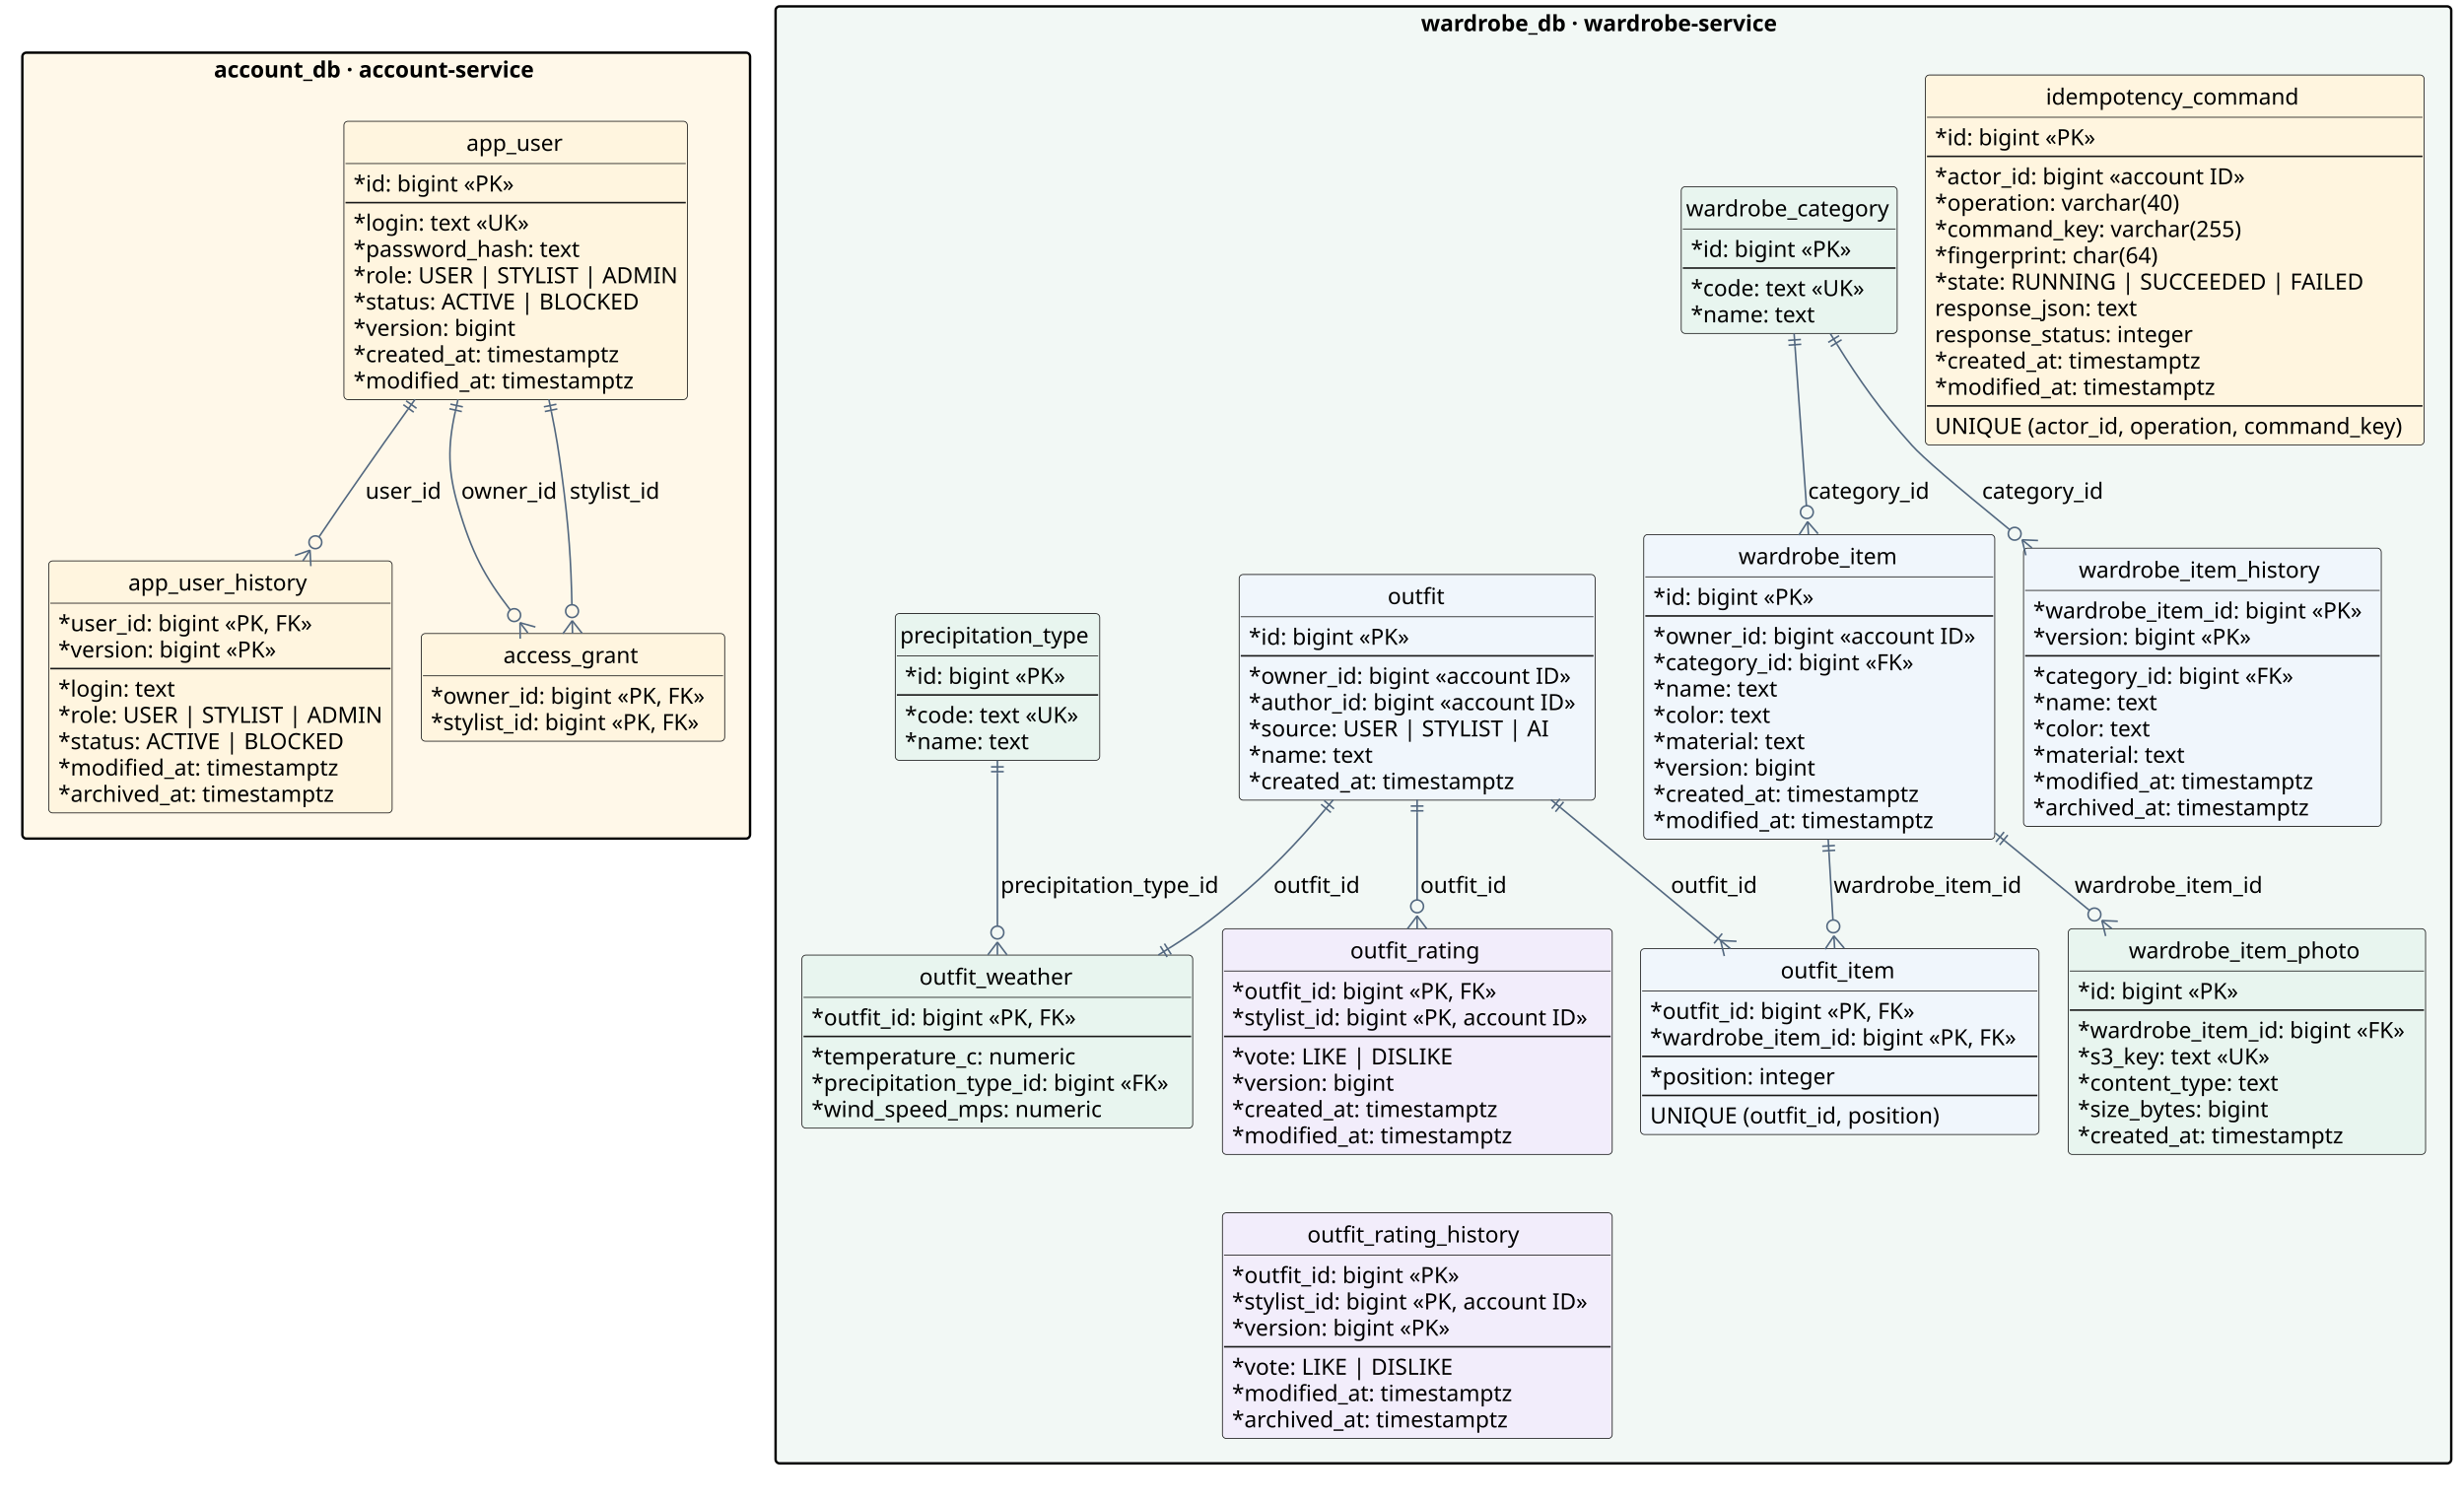
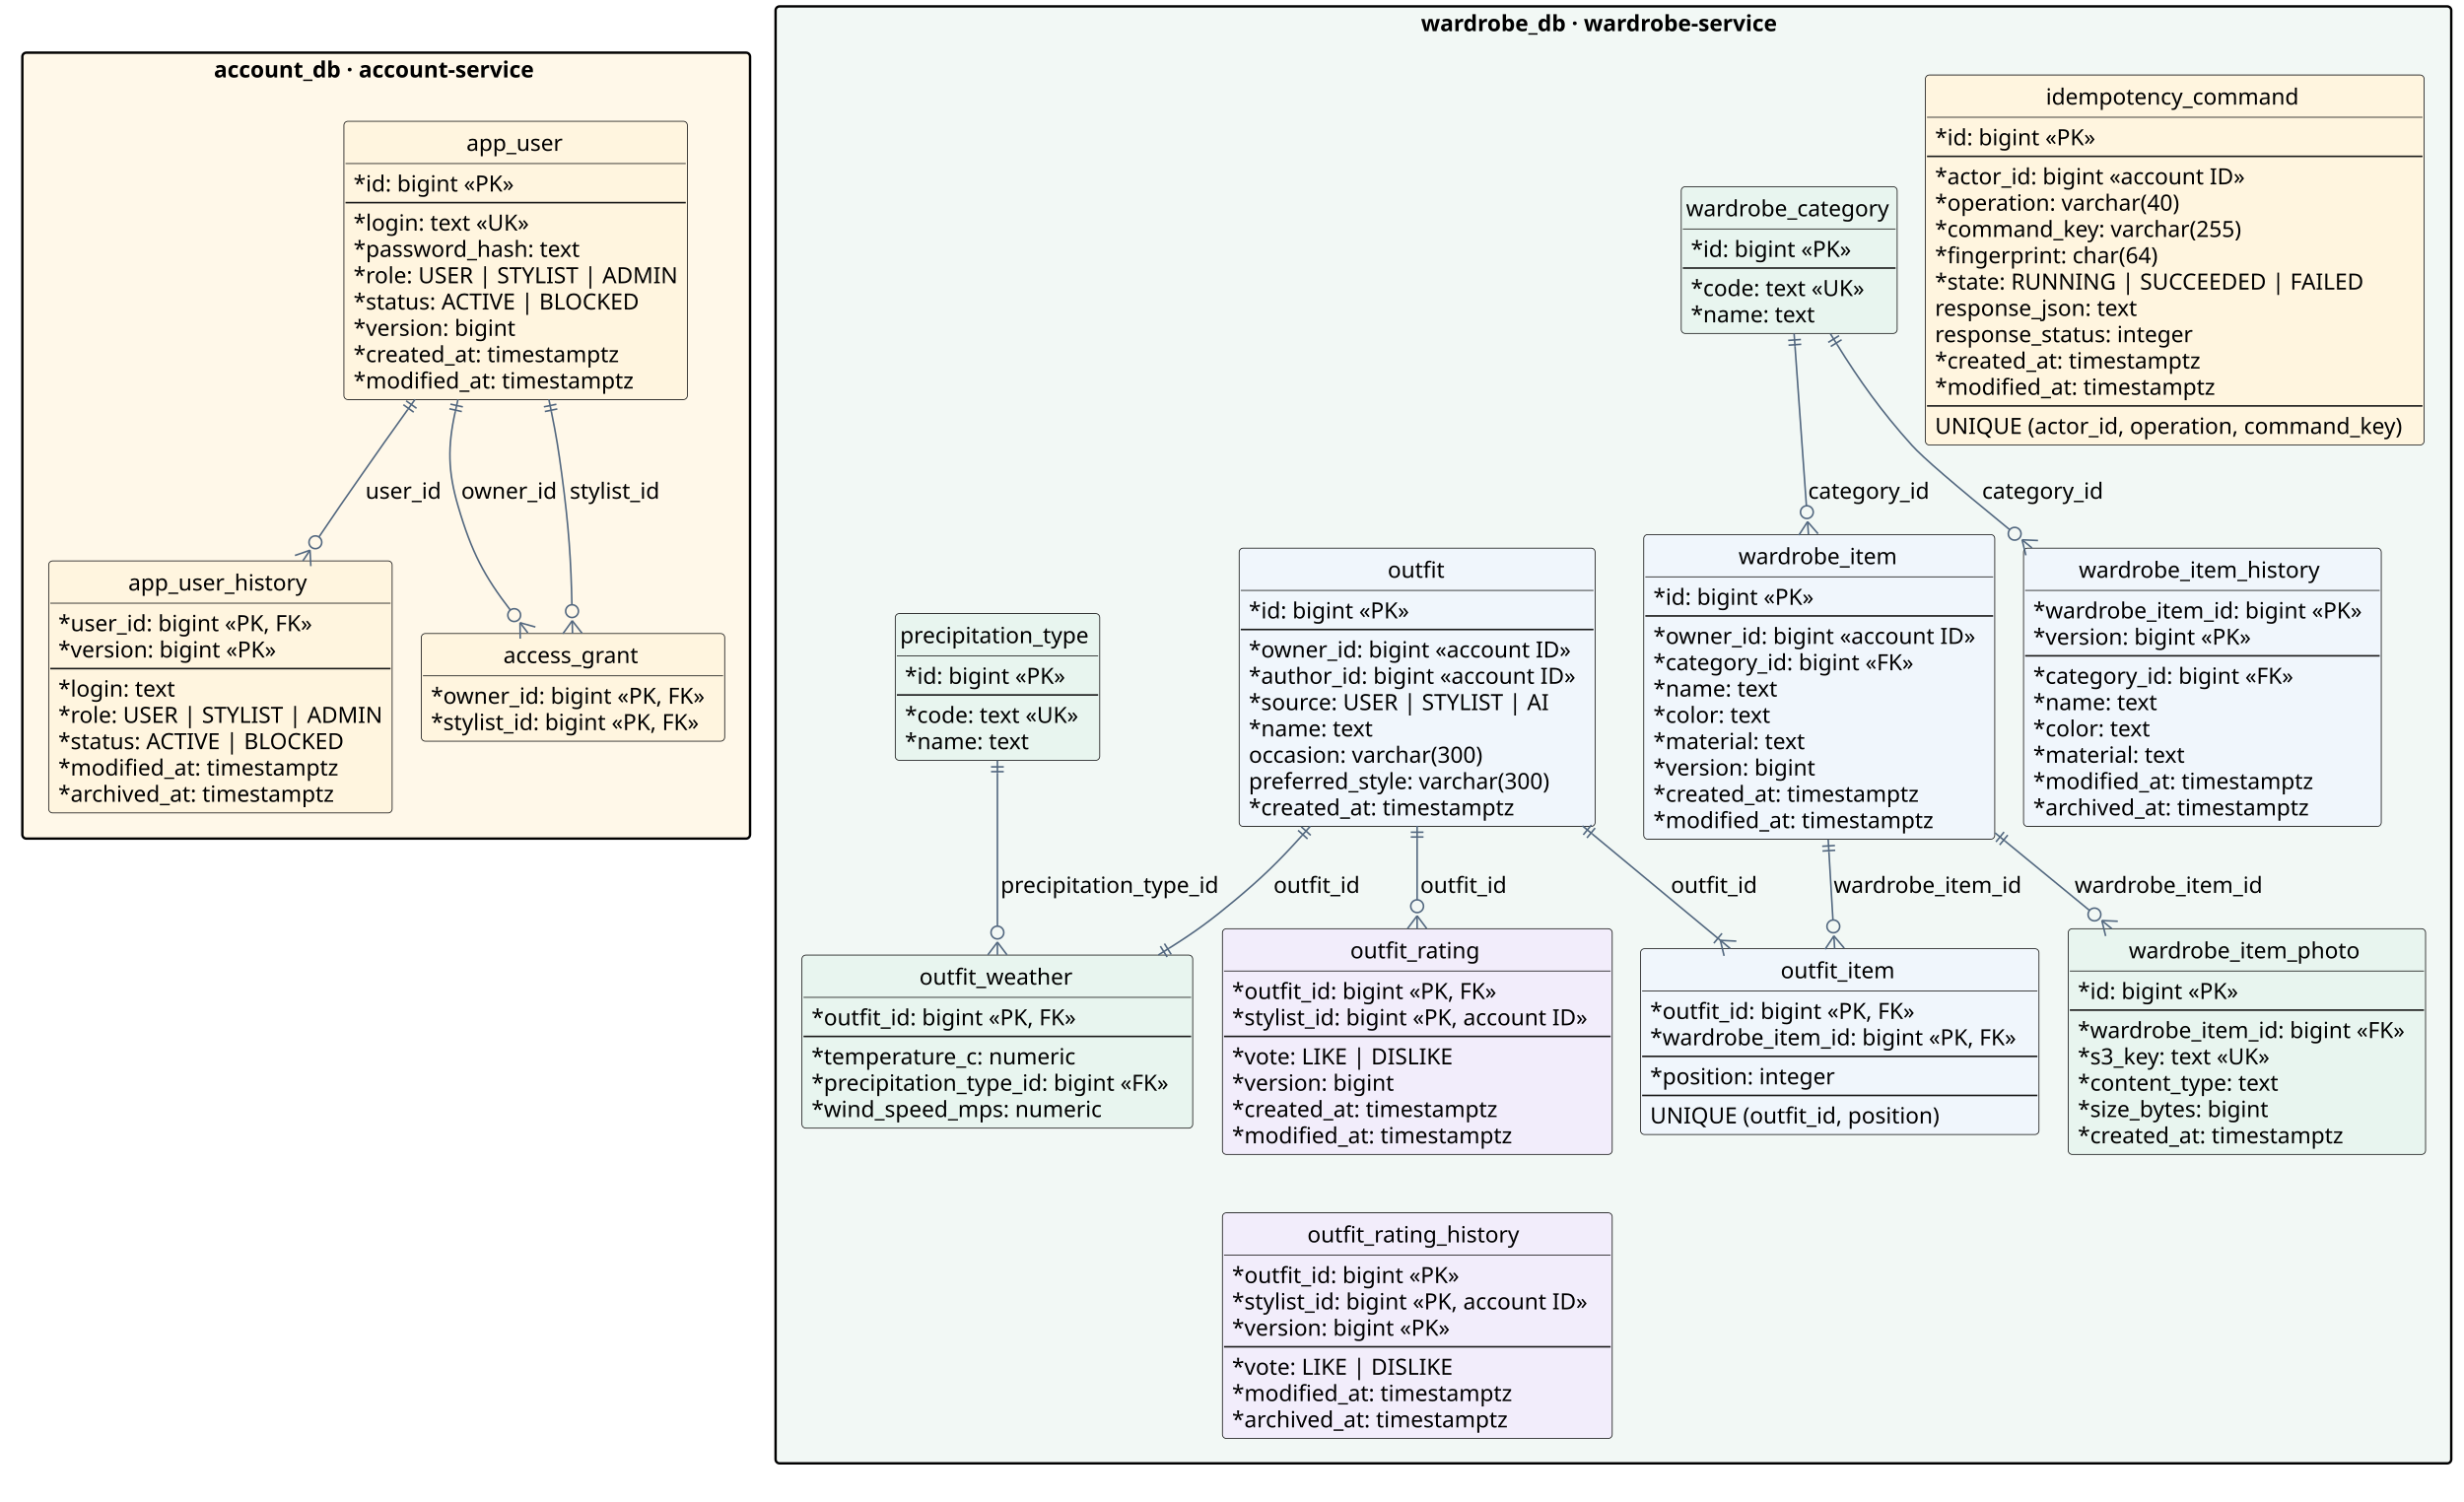
<svg xmlns="http://www.w3.org/2000/svg" version="1.1" data-diagram-type="CLASS" style="width:1544px;height:941px;background:#FFFFFF;" width="1544px" height="941px" viewBox="0 0 1544 941" zoomAndPan="magnify" preserveAspectRatio="none" contentStyleType="text/css">
  <defs />
  <g font-family="sans-serif" lengthAdjust="spacing">
    <g class="cluster" data-qualified-name="account" id="ent0001" data-source-line="14">
      <rect x="14" y="33" width="456" height="492.5" fill="#FFF8E9" style="stroke:#000;stroke-width:1.5;" rx="2.5" ry="2.5" />
      <text x="134.033" y="48.535" fill="#000" font-size="14" textLength="215.934" font-weight="700">account_db · account-service</text>
    </g>
    <g class="cluster" data-qualified-name="wardrobe" id="ent0008" data-source-line="45">
      <rect x="486" y="4" width="1050" height="913" fill="#F2F8F5" style="stroke:#000;stroke-width:1.5;" rx="2.5" ry="2.5" />
      <text x="890.435" y="19.535" fill="#000" font-size="14" textLength="241.131" font-weight="700">wardrobe_db · wardrobe-service</text>
    </g>
    <g class="entity" data-qualified-name="account.user" id="ent0002" data-source-line="15">
      <rect x="215.5" y="76" width="215.226" height="174.395" fill="#FFF5DF" style="stroke:#181818;stroke-width:0.5;" rx="2.5" ry="2.5" />
      <text x="292.259" y="94.535" fill="#000" font-size="14" textLength="61.708">app_user</text>
      <line x1="216.5" y1="102.488" x2="429.726" y2="102.488" style="stroke:#181818;stroke-width:0.5;" />
      <text x="221.5" y="120.023" fill="#000" font-size="14" textLength="104.002">*id: bigint «PK»</text>
      <line x1="216.5" y1="126.977" x2="429.726" y2="126.977" style="stroke:#181818;stroke-width:1;" />
      <text x="221.5" y="144.512" fill="#000" font-size="14" textLength="114.516">*login: text «UK»</text>
      <text x="221.5" y="161" fill="#000" font-size="14" textLength="146.453">*password_hash: text</text>
      <text x="221.5" y="177.488" fill="#000" font-size="14" textLength="203.226">*role: USER | STYLIST | ADMIN</text>
      <text x="221.5" y="193.977" fill="#000" font-size="14" textLength="183.128">*status: ACTIVE | BLOCKED</text>
      <text x="221.5" y="210.465" fill="#000" font-size="14" textLength="104.412">*version: bigint</text>
      <text x="221.5" y="226.953" fill="#000" font-size="14" textLength="171.254">*created_at: timestamptz</text>
      <text x="221.5" y="243.441" fill="#000" font-size="14" textLength="181.31">*modified_at: timestamptz</text>
    </g>
    <g class="entity" data-qualified-name="account.user_history" id="ent0003" data-source-line="26">
      <rect x="30.5" y="351.5" width="215.226" height="157.906" fill="#FFF5DF" style="stroke:#181818;stroke-width:0.5;" rx="2.5" ry="2.5" />
      <text x="80.383" y="370.035" fill="#000" font-size="14" textLength="115.459">app_user_history</text>
      <line x1="31.5" y1="377.988" x2="244.726" y2="377.988" style="stroke:#181818;stroke-width:0.5;" />
      <text x="36.5" y="395.523" fill="#000" font-size="14" textLength="165.86">*user_id: bigint «PK, FK»</text>
      <text x="36.5" y="412.012" fill="#000" font-size="14" textLength="140.39">*version: bigint «PK»</text>
      <line x1="31.5" y1="418.965" x2="244.726" y2="418.965" style="stroke:#181818;stroke-width:1;" />
      <text x="36.5" y="436.5" fill="#000" font-size="14" textLength="76.576">*login: text</text>
      <text x="36.5" y="452.988" fill="#000" font-size="14" textLength="203.226">*role: USER | STYLIST | ADMIN</text>
      <text x="36.5" y="469.477" fill="#000" font-size="14" textLength="183.128">*status: ACTIVE | BLOCKED</text>
      <text x="36.5" y="485.965" fill="#000" font-size="14" textLength="181.31">*modified_at: timestamptz</text>
      <text x="36.5" y="502.453" fill="#000" font-size="14" textLength="178.199">*archived_at: timestamptz</text>
    </g>
    <g class="entity" data-qualified-name="account.grant" id="ent0004" data-source-line="36">
      <rect x="264" y="397" width="190.11" height="67.465" fill="#FFF5DF" style="stroke:#181818;stroke-width:0.5;" rx="2.5" ry="2.5" />
      <text x="315.425" y="415.535" fill="#000" font-size="14" textLength="87.261">access_grant</text>
      <line x1="265" y1="423.488" x2="453.11" y2="423.488" style="stroke:#181818;stroke-width:0.5;" />
      <text x="270" y="441.023" fill="#000" font-size="14" textLength="178.11">*owner_id: bigint «PK, FK»</text>
      <text x="270" y="457.512" fill="#000" font-size="14" textLength="176.661">*stylist_id: bigint «PK, FK»</text>
    </g>
    <g class="entity" data-qualified-name="wardrobe.command" id="ent0009" data-source-line="46">
      <rect x="1206.5" y="47" width="312.501" height="231.859" fill="#FFF5DF" style="stroke:#181818;stroke-width:0.5;" rx="2.5" ry="2.5" />
      <text x="1282.004" y="65.535" fill="#000" font-size="14" textLength="161.492">idempotency_command</text>
      <line x1="1207.5" y1="73.488" x2="1518.001" y2="73.488" style="stroke:#181818;stroke-width:0.5;" />
      <text x="1212.5" y="91.023" fill="#000" font-size="14" textLength="104.002">*id: bigint «PK»</text>
      <line x1="1207.5" y1="97.977" x2="1518.001" y2="97.977" style="stroke:#181818;stroke-width:1;" />
      <text x="1212.5" y="115.512" fill="#000" font-size="14" textLength="200.826">*actor_id: bigint «account ID»</text>
      <text x="1212.5" y="132" fill="#000" font-size="14" textLength="157.685">*operation: varchar(40)</text>
      <text x="1212.5" y="148.488" fill="#000" font-size="14" textLength="198.734">*command_key: varchar(255)</text>
      <text x="1212.5" y="164.977" fill="#000" font-size="14" textLength="144.389">*fingerprint: char(64)</text>
      <text x="1212.5" y="181.465" fill="#000" font-size="14" textLength="267.743">*state: RUNNING | SUCCEEDED | FAILED</text>
      <text x="1212.5" y="197.953" fill="#000" font-size="14" textLength="133.103">response_json: text</text>
      <text x="1212.5" y="214.441" fill="#000" font-size="14" textLength="166.756">response_status: integer</text>
      <text x="1212.5" y="230.93" fill="#000" font-size="14" textLength="171.254">*created_at: timestamptz</text>
      <text x="1212.5" y="247.418" fill="#000" font-size="14" textLength="181.31">*modified_at: timestamptz</text>
      <line x1="1207.5" y1="254.371" x2="1518.001" y2="254.371" style="stroke:#181818;stroke-width:1;" />
      <text x="1212.5" y="271.906" fill="#000" font-size="14" textLength="300.501">UNIQUE (actor_id, operation, command_key)</text>
    </g>
    <g class="entity" data-qualified-name="wardrobe.category" id="ent0010" data-source-line="61">
      <rect x="1053.5" y="117" width="135.309" height="91.953" fill="#E8F5EF" style="stroke:#181818;stroke-width:0.5;" rx="2.5" ry="2.5" />
      <text x="1056.5" y="135.535" fill="#000" font-size="14" textLength="129.309">wardrobe_category</text>
      <line x1="1054.5" y1="143.488" x2="1187.809" y2="143.488" style="stroke:#181818;stroke-width:0.5;" />
      <text x="1059.5" y="161.023" fill="#000" font-size="14" textLength="104.002">*id: bigint «PK»</text>
      <line x1="1054.5" y1="167.977" x2="1187.809" y2="167.977" style="stroke:#181818;stroke-width:1;" />
      <text x="1059.5" y="185.512" fill="#000" font-size="14" textLength="112.786">*code: text «UK»</text>
      <text x="1059.5" y="202" fill="#000" font-size="14" textLength="79.755">*name: text</text>
    </g>
    <g class="entity" data-qualified-name="wardrobe.item" id="ent0011" data-source-line="67">
      <rect x="1030" y="335" width="219.963" height="190.883" fill="#F0F6FC" style="stroke:#181818;stroke-width:0.5;" rx="2.5" ry="2.5" />
      <text x="1089.406" y="353.535" fill="#000" font-size="14" textLength="101.151">wardrobe_item</text>
      <line x1="1031" y1="361.488" x2="1248.963" y2="361.488" style="stroke:#181818;stroke-width:0.5;" />
      <text x="1036" y="379.023" fill="#000" font-size="14" textLength="104.002">*id: bigint «PK»</text>
      <line x1="1031" y1="385.977" x2="1248.963" y2="385.977" style="stroke:#181818;stroke-width:1;" />
      <text x="1036" y="403.512" fill="#000" font-size="14" textLength="207.963">*owner_id: bigint «account ID»</text>
      <text x="1036" y="420" fill="#000" font-size="14" textLength="169.08">*category_id: bigint «FK»</text>
      <text x="1036" y="436.488" fill="#000" font-size="14" textLength="79.755">*name: text</text>
      <text x="1036" y="452.977" fill="#000" font-size="14" textLength="76.61">*color: text</text>
      <text x="1036" y="469.465" fill="#000" font-size="14" textLength="97.856">*material: text</text>
      <text x="1036" y="485.953" fill="#000" font-size="14" textLength="104.412">*version: bigint</text>
      <text x="1036" y="502.441" fill="#000" font-size="14" textLength="171.254">*created_at: timestamptz</text>
      <text x="1036" y="518.93" fill="#000" font-size="14" textLength="181.31">*modified_at: timestamptz</text>
    </g>
    <g class="entity" data-qualified-name="wardrobe.item_history" id="ent0012" data-source-line="79">
      <rect x="1268" y="343.5" width="224.153" height="174.395" fill="#F0F6FC" style="stroke:#181818;stroke-width:0.5;" rx="2.5" ry="2.5" />
      <text x="1302.625" y="362.035" fill="#000" font-size="14" textLength="154.902">wardrobe_item_history</text>
      <line x1="1269" y1="369.988" x2="1491.153" y2="369.988" style="stroke:#181818;stroke-width:0.5;" />
      <text x="1274" y="387.523" fill="#000" font-size="14" textLength="212.153">*wardrobe_item_id: bigint «PK»</text>
      <text x="1274" y="404.012" fill="#000" font-size="14" textLength="140.39">*version: bigint «PK»</text>
      <line x1="1269" y1="410.965" x2="1491.153" y2="410.965" style="stroke:#181818;stroke-width:1;" />
      <text x="1274" y="428.5" fill="#000" font-size="14" textLength="169.08">*category_id: bigint «FK»</text>
      <text x="1274" y="444.988" fill="#000" font-size="14" textLength="79.755">*name: text</text>
      <text x="1274" y="461.477" fill="#000" font-size="14" textLength="76.61">*color: text</text>
      <text x="1274" y="477.965" fill="#000" font-size="14" textLength="97.856">*material: text</text>
      <text x="1274" y="494.453" fill="#000" font-size="14" textLength="181.31">*modified_at: timestamptz</text>
      <text x="1274" y="510.941" fill="#000" font-size="14" textLength="178.199">*archived_at: timestamptz</text>
    </g>
    <g class="entity" data-qualified-name="wardrobe.photo" id="ent0013" data-source-line="90">
      <rect x="1296" y="582" width="223.921" height="141.418" fill="#E8F5EF" style="stroke:#181818;stroke-width:0.5;" rx="2.5" ry="2.5" />
      <text x="1333.917" y="600.535" fill="#000" font-size="14" textLength="148.087">wardrobe_item_photo</text>
      <line x1="1297" y1="608.488" x2="1518.921" y2="608.488" style="stroke:#181818;stroke-width:0.5;" />
      <text x="1302" y="626.023" fill="#000" font-size="14" textLength="104.002">*id: bigint «PK»</text>
      <line x1="1297" y1="632.977" x2="1518.921" y2="632.977" style="stroke:#181818;stroke-width:1;" />
      <text x="1302" y="650.512" fill="#000" font-size="14" textLength="211.921">*wardrobe_item_id: bigint «FK»</text>
      <text x="1302" y="667" fill="#000" font-size="14" textLength="126.69">*s3_key: text «UK»</text>
      <text x="1302" y="683.488" fill="#000" font-size="14" textLength="130.047">*content_type: text</text>
      <text x="1302" y="699.977" fill="#000" font-size="14" textLength="125.474">*size_bytes: bigint</text>
      <text x="1302" y="716.465" fill="#000" font-size="14" textLength="171.254">*created_at: timestamptz</text>
    </g>
    <g class="entity" data-qualified-name="wardrobe.outfit" id="ent0014" data-source-line="99">
-       <rect x="776.5" y="360" width="223.032" height="141.418" fill="#F0F6FC" style="stroke:#181818;stroke-width:0.5;" rx="2.5" ry="2.5" />
-       <text x="869.539" y="378.535" fill="#000" font-size="14" textLength="36.955">outfit</text>
-       <line x1="777.5" y1="386.488" x2="998.532" y2="386.488" style="stroke:#181818;stroke-width:0.5;" />
-       <text x="782.5" y="404.023" fill="#000" font-size="14" textLength="104.002">*id: bigint «PK»</text>
-       <line x1="777.5" y1="410.977" x2="998.532" y2="410.977" style="stroke:#181818;stroke-width:1;" />
-       <text x="782.5" y="428.512" fill="#000" font-size="14" textLength="207.963">*owner_id: bigint «account ID»</text>
-       <text x="782.5" y="445" fill="#000" font-size="14" textLength="211.032">*author_id: bigint «account ID»</text>
-       <text x="782.5" y="461.488" fill="#000" font-size="14" textLength="189.287">*source: USER | STYLIST | AI</text>
-       <text x="782.5" y="477.977" fill="#000" font-size="14" textLength="79.755">*name: text</text>
-       <text x="782.5" y="494.465" fill="#000" font-size="14" textLength="171.254">*created_at: timestamptz</text>
-     </g>
-     <g class="entity" data-qualified-name="wardrobe.composition" id="ent0015" data-source-line="108">
+       <rect x="776.5" y="343.5" width="223.032" height="174.395" fill="#F0F6FC" style="stroke:#181818;stroke-width:0.5;" rx="2.5" ry="2.5" />
+       <text x="869.539" y="362.035" fill="#000" font-size="14" textLength="36.955">outfit</text>
+       <line x1="777.5" y1="369.988" x2="998.532" y2="369.988" style="stroke:#181818;stroke-width:0.5;" />
+       <text x="782.5" y="387.523" fill="#000" font-size="14" textLength="104.002">*id: bigint «PK»</text>
+       <line x1="777.5" y1="394.477" x2="998.532" y2="394.477" style="stroke:#181818;stroke-width:1;" />
+       <text x="782.5" y="412.012" fill="#000" font-size="14" textLength="207.963">*owner_id: bigint «account ID»</text>
+       <text x="782.5" y="428.5" fill="#000" font-size="14" textLength="211.032">*author_id: bigint «account ID»</text>
+       <text x="782.5" y="444.988" fill="#000" font-size="14" textLength="189.287">*source: USER | STYLIST | AI</text>
+       <text x="782.5" y="461.477" fill="#000" font-size="14" textLength="79.755">*name: text</text>
+       <text x="782.5" y="477.965" fill="#000" font-size="14" textLength="153.692">occasion: varchar(300)</text>
+       <text x="782.5" y="494.453" fill="#000" font-size="14" textLength="196.438">preferred_style: varchar(300)</text>
+       <text x="782.5" y="510.941" fill="#000" font-size="14" textLength="171.254">*created_at: timestamptz</text>
+     </g>
+     <g class="entity" data-qualified-name="wardrobe.composition" id="ent0015" data-source-line="110">
      <rect x="1028" y="594.5" width="249.658" height="116.441" fill="#F0F6FC" style="stroke:#181818;stroke-width:0.5;" rx="2.5" ry="2.5" />
      <text x="1115.775" y="613.035" fill="#000" font-size="14" textLength="74.108">outfit_item</text>
      <line x1="1029" y1="620.988" x2="1276.658" y2="620.988" style="stroke:#181818;stroke-width:0.5;" />
      <text x="1034" y="638.523" fill="#000" font-size="14" textLength="173.462">*outfit_id: bigint «PK, FK»</text>
      <text x="1034" y="655.012" fill="#000" font-size="14" textLength="237.658">*wardrobe_item_id: bigint «PK, FK»</text>
      <line x1="1029" y1="661.965" x2="1276.658" y2="661.965" style="stroke:#181818;stroke-width:1;" />
      <text x="1034" y="679.5" fill="#000" font-size="14" textLength="118.802">*position: integer</text>
      <line x1="1029" y1="686.453" x2="1276.658" y2="686.453" style="stroke:#181818;stroke-width:1;" />
      <text x="1034" y="703.988" fill="#000" font-size="14" textLength="186.614">UNIQUE (outfit_id, position)</text>
    </g>
-     <g class="entity" data-qualified-name="wardrobe.weather" id="ent0016" data-source-line="116">
+     <g class="entity" data-qualified-name="wardrobe.weather" id="ent0016" data-source-line="118">
      <rect x="502.5" y="598.5" width="244.887" height="108.441" fill="#E8F5EF" style="stroke:#181818;stroke-width:0.5;" rx="2.5" ry="2.5" />
      <text x="576.08" y="617.035" fill="#000" font-size="14" textLength="97.727">outfit_weather</text>
      <line x1="503.5" y1="624.988" x2="746.387" y2="624.988" style="stroke:#181818;stroke-width:0.5;" />
      <text x="508.5" y="642.523" fill="#000" font-size="14" textLength="173.462">*outfit_id: bigint «PK, FK»</text>
      <line x1="503.5" y1="649.477" x2="746.387" y2="649.477" style="stroke:#181818;stroke-width:1;" />
      <text x="508.5" y="667.012" fill="#000" font-size="14" textLength="168.602">*temperature_c: numeric</text>
      <text x="508.5" y="683.5" fill="#000" font-size="14" textLength="232.887">*precipitation_type_id: bigint «FK»</text>
      <text x="508.5" y="699.988" fill="#000" font-size="14" textLength="186.512">*wind_speed_mps: numeric</text>
    </g>
-     <g class="entity" data-qualified-name="wardrobe.precipitation" id="ent0017" data-source-line="123">
+     <g class="entity" data-qualified-name="wardrobe.precipitation" id="ent0017" data-source-line="125">
      <rect x="561" y="384.5" width="128.117" height="91.953" fill="#E8F5EF" style="stroke:#181818;stroke-width:0.5;" rx="2.5" ry="2.5" />
      <text x="564" y="403.035" fill="#000" font-size="14" textLength="122.117">precipitation_type</text>
      <line x1="562" y1="410.988" x2="688.117" y2="410.988" style="stroke:#181818;stroke-width:0.5;" />
      <text x="567" y="428.523" fill="#000" font-size="14" textLength="104.002">*id: bigint «PK»</text>
      <line x1="562" y1="435.477" x2="688.117" y2="435.477" style="stroke:#181818;stroke-width:1;" />
      <text x="567" y="453.012" fill="#000" font-size="14" textLength="112.786">*code: text «UK»</text>
      <text x="567" y="469.5" fill="#000" font-size="14" textLength="79.755">*name: text</text>
    </g>
-     <g class="entity" data-qualified-name="wardrobe.rating" id="ent0018" data-source-line="129">
+     <g class="entity" data-qualified-name="wardrobe.rating" id="ent0018" data-source-line="131">
      <rect x="766" y="582" width="244.251" height="141.418" fill="#F2EDFB" style="stroke:#181818;stroke-width:0.5;" rx="2.5" ry="2.5" />
      <text x="846.067" y="600.535" fill="#000" font-size="14" textLength="84.116">outfit_rating</text>
      <line x1="767" y1="608.488" x2="1009.251" y2="608.488" style="stroke:#181818;stroke-width:0.5;" />
      <text x="772" y="626.023" fill="#000" font-size="14" textLength="173.462">*outfit_id: bigint «PK, FK»</text>
      <text x="772" y="642.512" fill="#000" font-size="14" textLength="232.251">*stylist_id: bigint «PK, account ID»</text>
      <line x1="767" y1="649.465" x2="1009.251" y2="649.465" style="stroke:#181818;stroke-width:1;" />
      <text x="772" y="667" fill="#000" font-size="14" textLength="137.088">*vote: LIKE | DISLIKE</text>
      <text x="772" y="683.488" fill="#000" font-size="14" textLength="104.412">*version: bigint</text>
      <text x="772" y="699.977" fill="#000" font-size="14" textLength="171.254">*created_at: timestamptz</text>
      <text x="772" y="716.465" fill="#000" font-size="14" textLength="181.31">*modified_at: timestamptz</text>
    </g>
-     <g class="entity" data-qualified-name="wardrobe.rating_history" id="ent0019" data-source-line="138">
+     <g class="entity" data-qualified-name="wardrobe.rating_history" id="ent0019" data-source-line="140">
      <rect x="766" y="760" width="244.251" height="141.418" fill="#F2EDFB" style="stroke:#181818;stroke-width:0.5;" rx="2.5" ry="2.5" />
      <text x="819.192" y="778.535" fill="#000" font-size="14" textLength="137.867">outfit_rating_history</text>
      <line x1="767" y1="786.488" x2="1009.251" y2="786.488" style="stroke:#181818;stroke-width:0.5;" />
      <text x="772" y="804.023" fill="#000" font-size="14" textLength="147.957">*outfit_id: bigint «PK»</text>
      <text x="772" y="820.512" fill="#000" font-size="14" textLength="232.251">*stylist_id: bigint «PK, account ID»</text>
      <text x="772" y="837" fill="#000" font-size="14" textLength="140.39">*version: bigint «PK»</text>
      <line x1="767" y1="843.953" x2="1009.251" y2="843.953" style="stroke:#181818;stroke-width:1;" />
      <text x="772" y="861.488" fill="#000" font-size="14" textLength="137.088">*vote: LIKE | DISLIKE</text>
      <text x="772" y="877.977" fill="#000" font-size="14" textLength="181.31">*modified_at: timestamptz</text>
      <text x="772" y="894.465" fill="#000" font-size="14" textLength="178.199">*archived_at: timestamptz</text>
    </g>
    <g class="link" data-entity-1="ent0002" data-entity-2="ent0003" id="lnk5" data-link-type="crowfoot">
      <line x1="254.508" y1="251.184" x2="261.009" y2="255.847" style="stroke:#52677F;stroke-width:1;" />
      <line x1="252.76" y1="253.622" x2="259.26" y2="258.285" style="stroke:#52677F;stroke-width:1;" />
      <line x1="255.427" y1="256.766" x2="260.09" y2="250.266" style="stroke:#52677F;stroke-width:1;" />
      <line x1="194.27" y1="344.796" x2="194.779" y2="354.783" style="stroke:#52677F;stroke-width:1;" />
      <line x1="194.27" y1="344.796" x2="184.825" y2="348.081" style="stroke:#52677F;stroke-width:1;" />
      <line x1="194.27" y1="344.796" x2="189.802" y2="351.432" style="stroke:#52677F;stroke-width:1;" />
      <ellipse cx="197.622" cy="339.819" rx="4" ry="4" fill="none" style="stroke:#52677F;stroke-width:1;" />
      <path d="M255.427,256.766 C244.311,272.261 237.579,281.811 227,297 C214.805,314.509 211.948,318.542 199.856,336.501" style="stroke:#52677F;stroke-width:1;" fill="none" />
      <text x="229" y="312.535" fill="#000" font-size="14" textLength="49.212">user_id</text>
    </g>
    <g class="link" data-entity-1="ent0002" data-entity-2="ent0004" id="lnk6" data-link-type="crowfoot">
      <line x1="282.235" y1="253.239" x2="290.046" y2="254.97" style="stroke:#52677F;stroke-width:1;" />
      <line x1="281.586" y1="256.168" x2="289.397" y2="257.899" style="stroke:#52677F;stroke-width:1;" />
      <line x1="285.275" y1="258.01" x2="287.006" y2="250.199" style="stroke:#52677F;stroke-width:1;" />
      <line x1="325.866" y1="390.217" x2="335.497" y2="392.91" style="stroke:#52677F;stroke-width:1;" />
      <line x1="325.866" y1="390.217" x2="325.978" y2="400.217" style="stroke:#52677F;stroke-width:1;" />
      <line x1="325.866" y1="390.217" x2="330.737" y2="396.563" style="stroke:#52677F;stroke-width:1;" />
      <ellipse cx="322.213" cy="385.458" rx="4" ry="4" fill="none" style="stroke:#52677F;stroke-width:1;" />
      <path d="M285.275,258.01 C280.421,279.919 280.716,295.524 287,317 C295.596,346.377 303.51,361.091 319.777,382.285" style="stroke:#52677F;stroke-width:1;" fill="none" />
      <text x="289" y="312.535" fill="#000" font-size="14" textLength="61.462">owner_id</text>
    </g>
    <g class="link" data-entity-1="ent0002" data-entity-2="ent0004" id="lnk7" data-link-type="crowfoot">
      <line x1="340.798" y1="254.925" x2="348.637" y2="253.33" style="stroke:#52677F;stroke-width:1;" />
      <line x1="341.396" y1="257.864" x2="349.236" y2="256.269" style="stroke:#52677F;stroke-width:1;" />
      <line x1="345.515" y1="258.047" x2="343.92" y2="250.207" style="stroke:#52677F;stroke-width:1;" />
      <line x1="358.58" y1="388.966" x2="364.745" y2="396.839" style="stroke:#52677F;stroke-width:1;" />
      <line x1="358.58" y1="388.966" x2="352.748" y2="397.089" style="stroke:#52677F;stroke-width:1;" />
      <line x1="358.58" y1="388.966" x2="358.746" y2="396.964" style="stroke:#52677F;stroke-width:1;" />
      <ellipse cx="358.455" cy="382.967" rx="4" ry="4" fill="none" style="stroke:#52677F;stroke-width:1;" />
      <path d="M345.515,258.047 C348.669,273.548 349.952,281.776 352,297 C356.561,330.902 357.811,352.062 358.372,378.968" style="stroke:#52677F;stroke-width:1;" fill="none" />
      <text x="357" y="312.535" fill="#000" font-size="14" textLength="60.013">stylist_id</text>
    </g>
    <g class="link" data-entity-1="ent0010" data-entity-2="ent0011" id="lnk20" data-link-type="crowfoot">
      <line x1="1120.519" y1="213.314" x2="1128.498" y2="212.743" style="stroke:#52677F;stroke-width:1;" />
      <line x1="1120.733" y1="216.306" x2="1128.713" y2="215.735" style="stroke:#52677F;stroke-width:1;" />
      <line x1="1124.794" y1="217.018" x2="1124.223" y2="209.038" style="stroke:#52677F;stroke-width:1;" />
      <line x1="1132.658" y1="326.906" x2="1139.214" y2="334.457" style="stroke:#52677F;stroke-width:1;" />
      <line x1="1132.658" y1="326.906" x2="1127.244" y2="335.314" style="stroke:#52677F;stroke-width:1;" />
      <line x1="1132.658" y1="326.906" x2="1133.229" y2="334.885" style="stroke:#52677F;stroke-width:1;" />
      <ellipse cx="1132.23" cy="320.921" rx="4" ry="4" fill="none" style="stroke:#52677F;stroke-width:1;" />
      <path d="M1124.794,217.018 C1127.256,251.415 1128.879,274.1 1131.944,316.931" style="stroke:#52677F;stroke-width:1;" fill="none" />
      <text x="1133" y="312.535" fill="#000" font-size="14" textLength="78.169">category_id</text>
    </g>
    <g class="link" data-entity-1="ent0010" data-entity-2="ent0012" id="lnk21" data-link-type="crowfoot">
      <line x1="1145.622" y1="214.56" x2="1152.417" y2="210.337" style="stroke:#52677F;stroke-width:1;" />
      <line x1="1147.206" y1="217.108" x2="1154.001" y2="212.885" style="stroke:#52677F;stroke-width:1;" />
      <line x1="1151.131" y1="215.845" x2="1146.908" y2="209.051" style="stroke:#52677F;stroke-width:1;" />
      <line x1="1267.084" y1="338.275" x2="1277.075" y2="338.701" style="stroke:#52677F;stroke-width:1;" />
      <line x1="1267.084" y1="338.275" x2="1269.473" y2="347.985" style="stroke:#52677F;stroke-width:1;" />
      <line x1="1267.084" y1="338.275" x2="1273.274" y2="343.343" style="stroke:#52677F;stroke-width:1;" />
      <ellipse cx="1262.442" cy="334.474" rx="4" ry="4" fill="none" style="stroke:#52677F;stroke-width:1;" />
      <path d="M1151.131,215.845 C1164.913,238.02 1178.747,257.699 1198,279 C1205.286,287.061 1223.814,302.846 1259.347,331.94" style="stroke:#52677F;stroke-width:1;" fill="none" />
      <text x="1242" y="312.535" fill="#000" font-size="14" textLength="78.169">category_id</text>
    </g>
    <g class="link" data-entity-1="ent0011" data-entity-2="ent0013" id="lnk22" data-link-type="crowfoot">
      <line x1="1250.72" y1="527.564" x2="1255.796" y2="521.381" style="stroke:#52677F;stroke-width:1;" />
      <line x1="1253.039" y1="529.468" x2="1258.115" y2="523.285" style="stroke:#52677F;stroke-width:1;" />
      <line x1="1256.349" y1="527.011" x2="1250.166" y2="521.935" style="stroke:#52677F;stroke-width:1;" />
      <line x1="1317.069" y1="576.855" x2="1327.06" y2="577.294" style="stroke:#52677F;stroke-width:1;" />
      <line x1="1317.069" y1="576.855" x2="1319.446" y2="586.569" style="stroke:#52677F;stroke-width:1;" />
      <line x1="1317.069" y1="576.855" x2="1323.253" y2="581.931" style="stroke:#52677F;stroke-width:1;" />
      <ellipse cx="1312.432" cy="573.048" rx="4" ry="4" fill="none" style="stroke:#52677F;stroke-width:1;" />
      <path d="M1256.349,527.011 C1280.748,547.04 1286.14,551.466 1309.34,570.51" style="stroke:#52677F;stroke-width:1;" fill="none" />
      <text x="1300" y="559.535" fill="#000" font-size="14" textLength="121.01">wardrobe_item_id</text>
    </g>
    <g class="link" data-entity-1="ent0011" data-entity-2="ent0015" id="lnk23" data-link-type="crowfoot">
      <line x1="1141.832" y1="530.306" x2="1149.818" y2="529.834" style="stroke:#52677F;stroke-width:1;" />
      <line x1="1142.008" y1="533.3" x2="1149.995" y2="532.828" style="stroke:#52677F;stroke-width:1;" />
      <line x1="1146.061" y1="534.063" x2="1145.589" y2="526.077" style="stroke:#52677F;stroke-width:1;" />
      <line x1="1149.159" y1="586.501" x2="1155.621" y2="594.133" style="stroke:#52677F;stroke-width:1;" />
      <line x1="1149.159" y1="586.501" x2="1143.641" y2="594.841" style="stroke:#52677F;stroke-width:1;" />
      <line x1="1149.159" y1="586.501" x2="1149.631" y2="594.487" style="stroke:#52677F;stroke-width:1;" />
      <ellipse cx="1148.805" cy="580.511" rx="4" ry="4" fill="none" style="stroke:#52677F;stroke-width:1;" />
      <path d="M1146.061,534.063 C1147.437,557.355 1147.335,555.633 1148.569,576.518" style="stroke:#52677F;stroke-width:1;" fill="none" />
      <text x="1149" y="559.535" fill="#000" font-size="14" textLength="121.01">wardrobe_item_id</text>
    </g>
    <g class="link" data-entity-1="ent0014" data-entity-2="ent0015" id="lnk24" data-link-type="crowfoot">
-       <line x1="972.37" y1="506.742" x2="977.48" y2="500.587" style="stroke:#52677F;stroke-width:1;" />
-       <line x1="974.679" y1="508.658" x2="979.789" y2="502.503" style="stroke:#52677F;stroke-width:1;" />
-       <line x1="978.003" y1="506.219" x2="971.848" y2="501.109" style="stroke:#52677F;stroke-width:1;" />
-       <line x1="1078.17" y1="589.377" x2="1088.158" y2="589.87" style="stroke:#52677F;stroke-width:1;" />
-       <line x1="1078.17" y1="589.377" x2="1080.493" y2="599.103" style="stroke:#52677F;stroke-width:1;" />
-       <line x1="1078.17" y1="589.377" x2="1084.325" y2="594.487" style="stroke:#52677F;stroke-width:1;" />
-       <line x1="1079.186" y1="585.022" x2="1074.076" y2="591.177" style="stroke:#52677F;stroke-width:1;" />
-       <path d="M978.003,506.219 C1014.244,536.306 1043.813,560.854 1078.17,589.377" style="stroke:#52677F;stroke-width:1;" fill="none" />
+       <line x1="992.117" y1="523.136" x2="997.227" y2="516.98" style="stroke:#52677F;stroke-width:1;" />
+       <line x1="994.425" y1="525.052" x2="999.535" y2="518.897" style="stroke:#52677F;stroke-width:1;" />
+       <line x1="997.75" y1="522.613" x2="991.594" y2="517.503" style="stroke:#52677F;stroke-width:1;" />
+       <line x1="1078.031" y1="589.262" x2="1088.019" y2="589.755" style="stroke:#52677F;stroke-width:1;" />
+       <line x1="1078.031" y1="589.262" x2="1080.354" y2="598.988" style="stroke:#52677F;stroke-width:1;" />
+       <line x1="1078.031" y1="589.262" x2="1084.186" y2="594.372" style="stroke:#52677F;stroke-width:1;" />
+       <line x1="1079.047" y1="584.906" x2="1073.937" y2="591.062" style="stroke:#52677F;stroke-width:1;" />
+       <path d="M997.75,522.613 C1028.815,548.403 1049.799,565.823 1078.031,589.262" style="stroke:#52677F;stroke-width:1;" fill="none" />
      <text x="1047" y="559.535" fill="#000" font-size="14" textLength="56.813">outfit_id</text>
    </g>
    <g class="link" data-entity-1="ent0014" data-entity-2="ent0016" id="lnk25" data-link-type="association">
-       <line x1="829.781" y1="501.709" x2="835.904" y2="506.857" style="stroke:#52677F;stroke-width:1;" />
-       <line x1="827.85" y1="504.005" x2="833.973" y2="509.153" style="stroke:#52677F;stroke-width:1;" />
-       <line x1="830.268" y1="507.344" x2="835.417" y2="501.221" style="stroke:#52677F;stroke-width:1;" />
+       <line x1="815.396" y1="518.1" x2="821.353" y2="523.44" style="stroke:#52677F;stroke-width:1;" />
+       <line x1="813.393" y1="520.335" x2="819.351" y2="525.674" style="stroke:#52677F;stroke-width:1;" />
+       <line x1="815.705" y1="523.749" x2="821.044" y2="517.791" style="stroke:#52677F;stroke-width:1;" />
      <line x1="731.363" y1="599.695" x2="727.108" y2="592.921" style="stroke:#52677F;stroke-width:1;" />
      <line x1="733.904" y1="598.099" x2="729.648" y2="591.325" style="stroke:#52677F;stroke-width:1;" />
      <line x1="732.623" y1="594.18" x2="725.848" y2="598.436" style="stroke:#52677F;stroke-width:1;" />
-       <path d="M830.268,507.344 C812.16,528.879 796.013,545.621 774,564 C759.262,576.304 749.355,583.67 732.623,594.18" style="stroke:#52677F;stroke-width:1;" fill="none" />
+       <path d="M815.705,523.749 C801.107,540.039 790.423,550.289 774,564 C759.262,576.304 749.355,583.67 732.623,594.18" style="stroke:#52677F;stroke-width:1;" fill="none" />
      <text x="798" y="559.535" fill="#000" font-size="14" textLength="56.813">outfit_id</text>
    </g>
    <g class="link" data-entity-1="ent0017" data-entity-2="ent0016" id="lnk26" data-link-type="crowfoot">
      <line x1="621" y1="480.551" x2="629" y2="480.551" style="stroke:#52677F;stroke-width:1;" />
      <line x1="621" y1="483.551" x2="629" y2="483.551" style="stroke:#52677F;stroke-width:1;" />
      <line x1="625" y1="484.551" x2="625" y2="476.551" style="stroke:#52677F;stroke-width:1;" />
      <line x1="625" y1="590.37" x2="631" y2="598.37" style="stroke:#52677F;stroke-width:1;" />
      <line x1="625" y1="590.37" x2="619" y2="598.37" style="stroke:#52677F;stroke-width:1;" />
      <line x1="625" y1="590.37" x2="625" y2="598.37" style="stroke:#52677F;stroke-width:1;" />
      <ellipse cx="625" cy="584.37" rx="4" ry="4" fill="none" style="stroke:#52677F;stroke-width:1;" />
      <path d="M625,484.551 C625,519.876 625,543.123 625,580.37" style="stroke:#52677F;stroke-width:1;" fill="none" />
      <text x="627" y="559.535" fill="#000" font-size="14" textLength="141.976">precipitation_type_id</text>
    </g>
    <g class="link" data-entity-1="ent0014" data-entity-2="ent0018" id="lnk27" data-link-type="crowfoot">
-       <line x1="884" y1="505.109" x2="892" y2="505.109" style="stroke:#52677F;stroke-width:1;" />
-       <line x1="884" y1="508.109" x2="892" y2="508.109" style="stroke:#52677F;stroke-width:1;" />
-       <line x1="888" y1="509.109" x2="888" y2="501.109" style="stroke:#52677F;stroke-width:1;" />
-       <line x1="888" y1="573.966" x2="894" y2="581.966" style="stroke:#52677F;stroke-width:1;" />
-       <line x1="888" y1="573.966" x2="882" y2="581.966" style="stroke:#52677F;stroke-width:1;" />
-       <line x1="888" y1="573.966" x2="888" y2="581.966" style="stroke:#52677F;stroke-width:1;" />
-       <ellipse cx="888" cy="567.966" rx="4" ry="4" fill="none" style="stroke:#52677F;stroke-width:1;" />
-       <path d="M888,509.109 C888,534.916 888,538.166 888,563.966" style="stroke:#52677F;stroke-width:1;" fill="none" />
+       <line x1="884" y1="521.503" x2="892" y2="521.503" style="stroke:#52677F;stroke-width:1;" />
+       <line x1="884" y1="524.503" x2="892" y2="524.503" style="stroke:#52677F;stroke-width:1;" />
+       <line x1="888" y1="525.503" x2="888" y2="517.503" style="stroke:#52677F;stroke-width:1;" />
+       <line x1="888" y1="573.869" x2="894" y2="581.869" style="stroke:#52677F;stroke-width:1;" />
+       <line x1="888" y1="573.869" x2="882" y2="581.869" style="stroke:#52677F;stroke-width:1;" />
+       <line x1="888" y1="573.869" x2="888" y2="581.869" style="stroke:#52677F;stroke-width:1;" />
+       <ellipse cx="888" cy="567.869" rx="4" ry="4" fill="none" style="stroke:#52677F;stroke-width:1;" />
+       <path d="M888,525.503 C888,546.834 888,543.431 888,563.869" style="stroke:#52677F;stroke-width:1;" fill="none" />
      <text x="890" y="559.535" fill="#000" font-size="14" textLength="56.813">outfit_id</text>
    </g>
  </g>
</svg>
